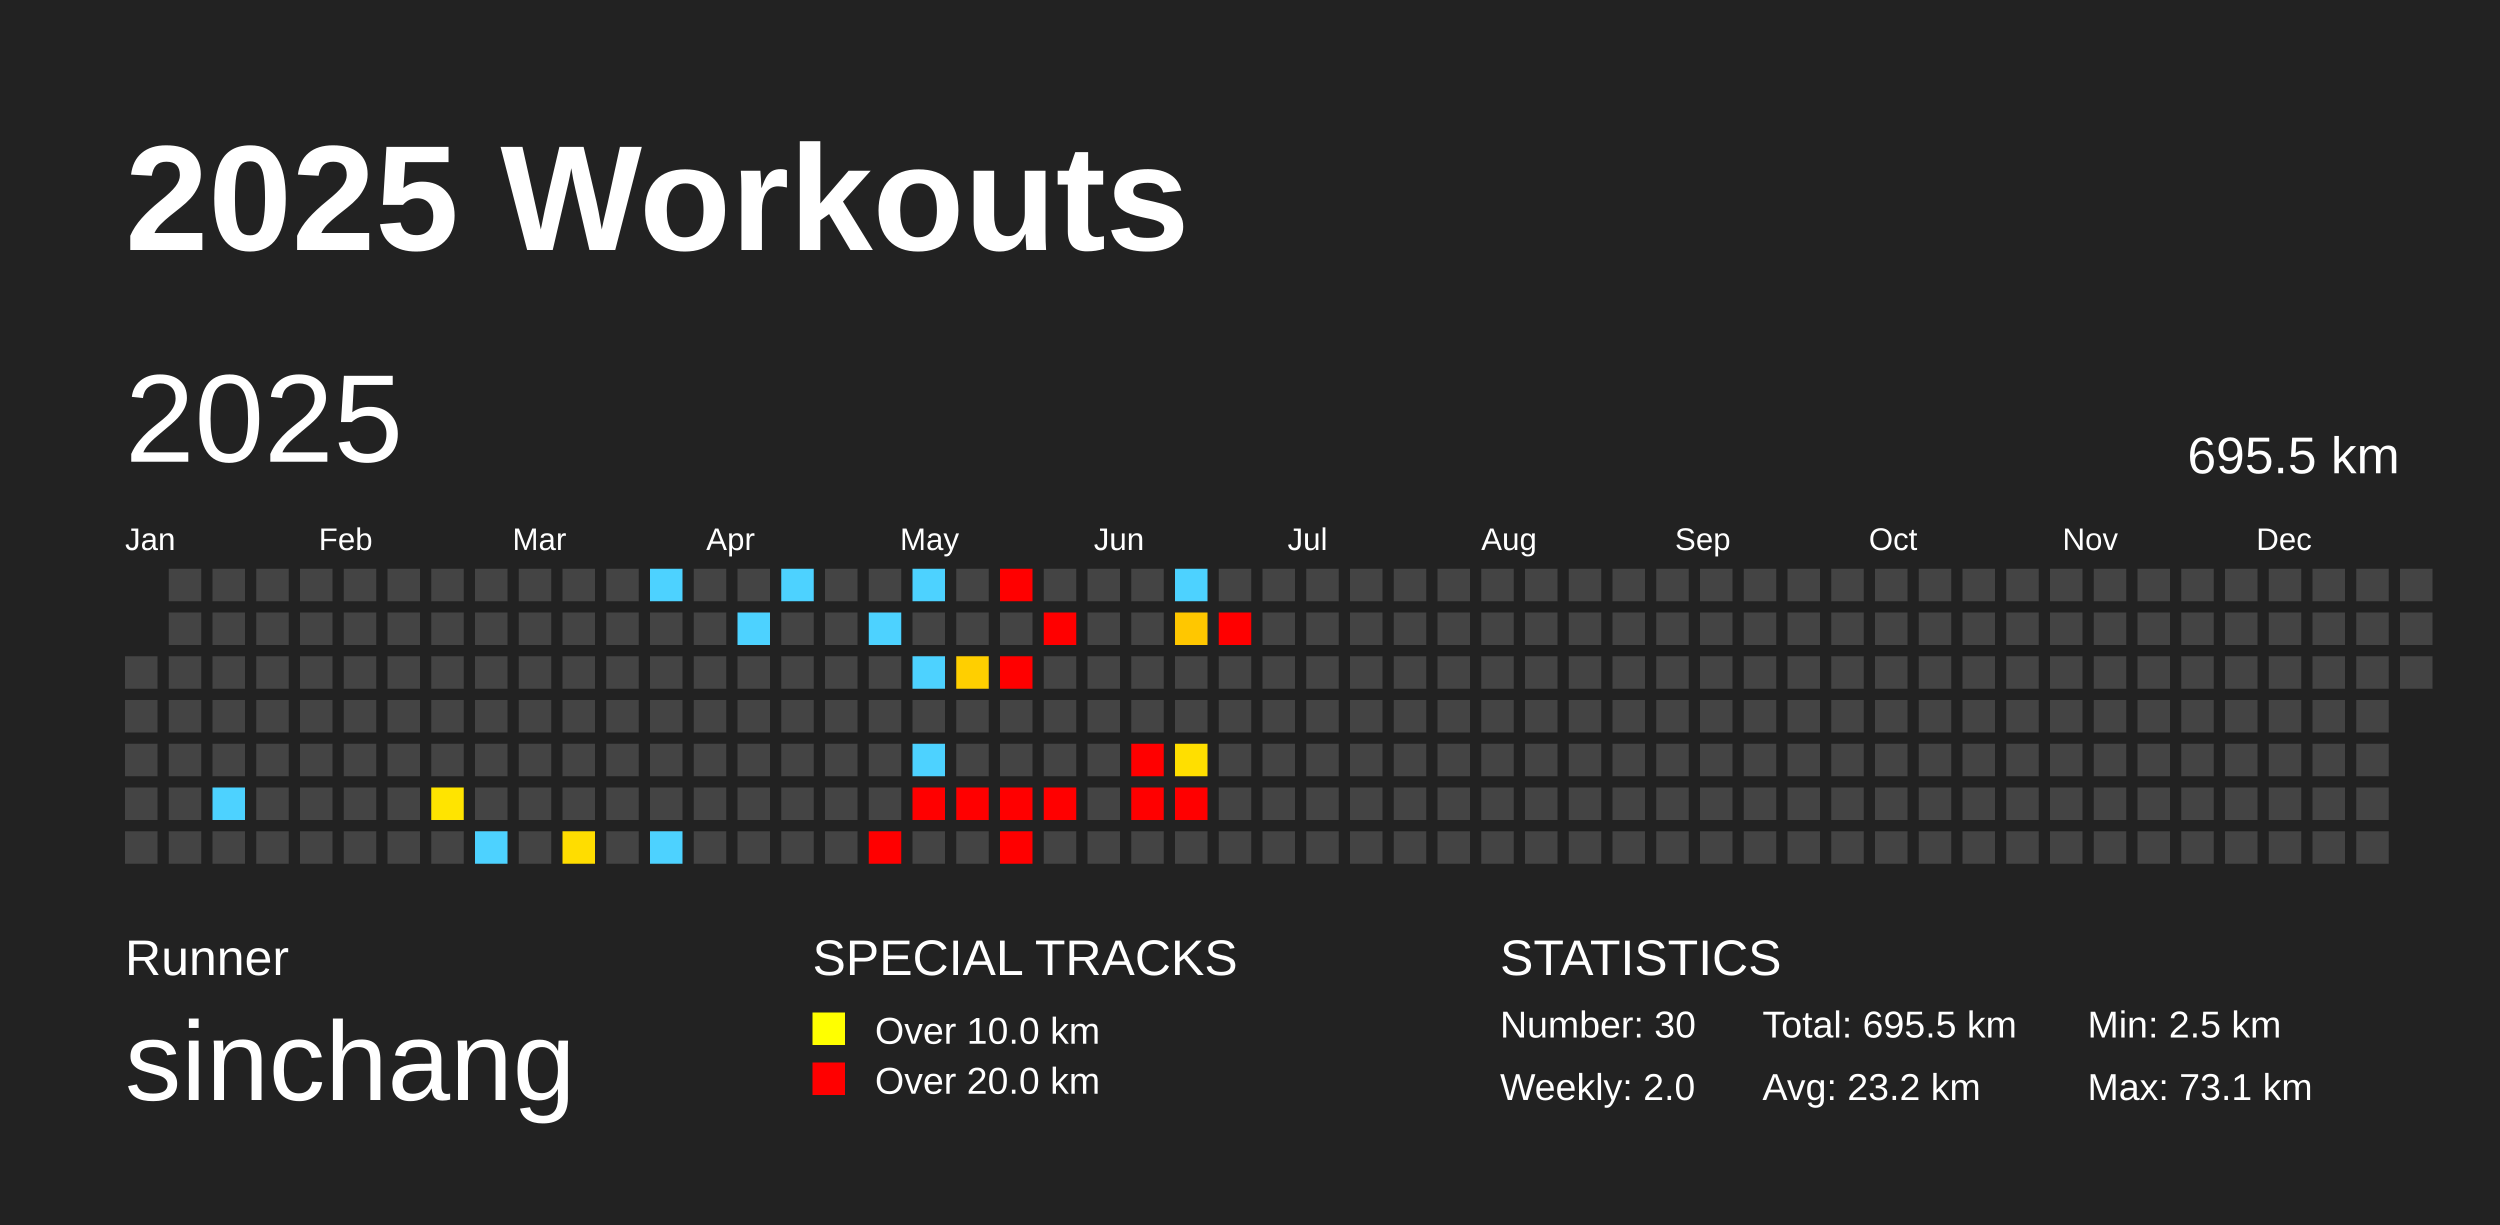
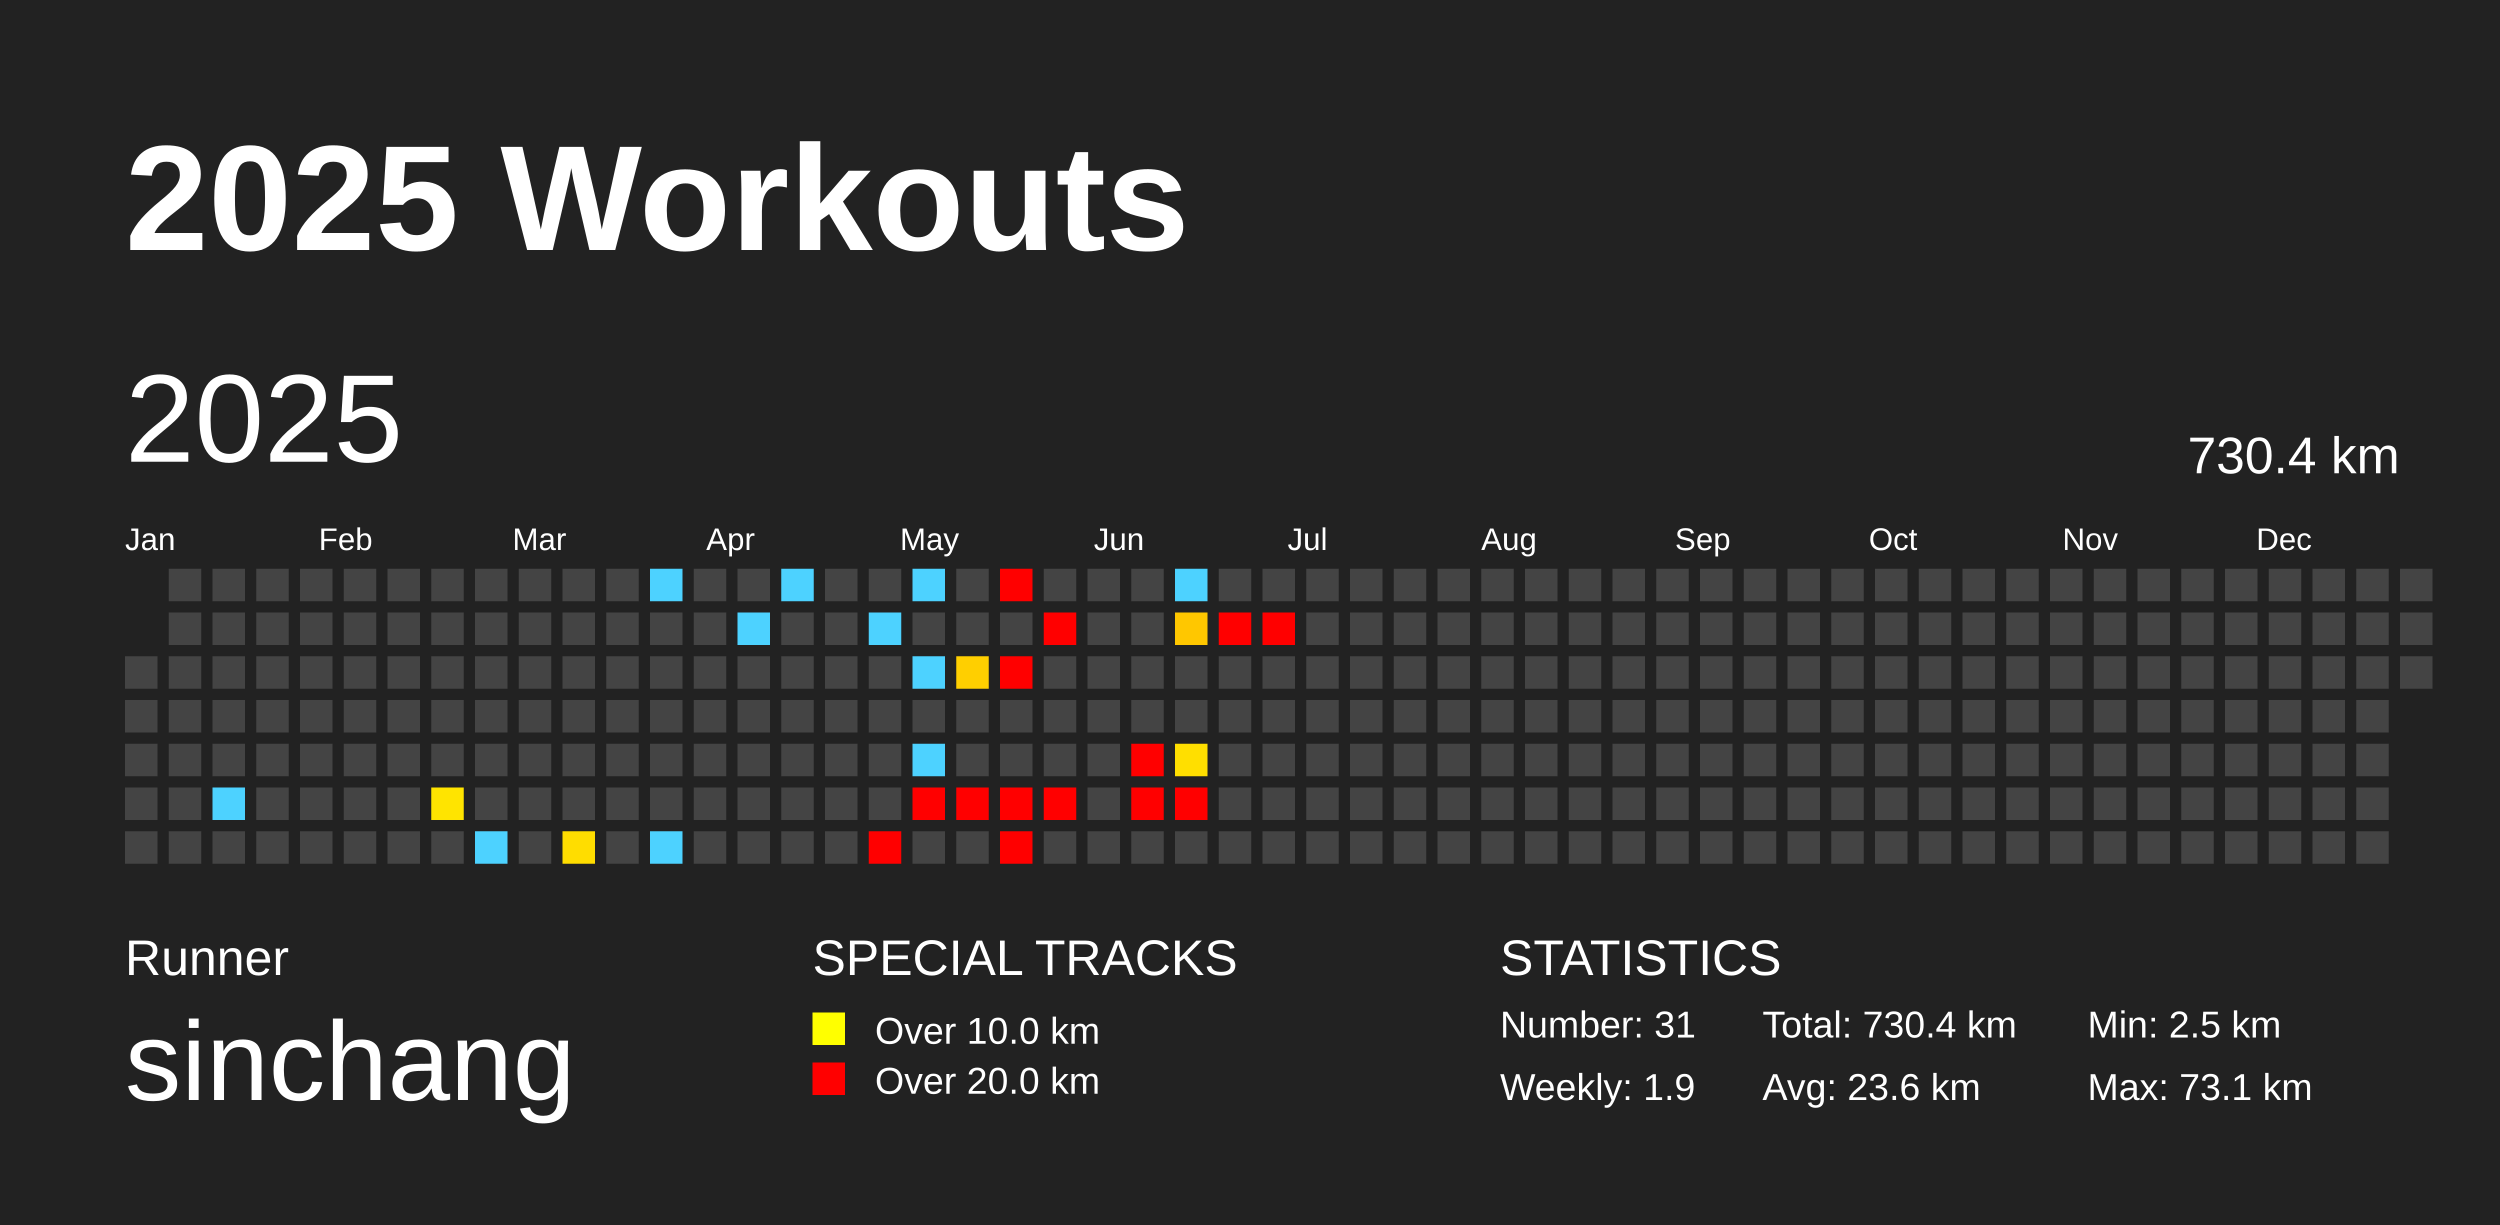
<svg xmlns="http://www.w3.org/2000/svg" baseProfile="full" height="98mm" version="1.1" viewBox="0,0,200,98" width="200mm">
  <defs />
  <rect fill="#222222" height="98" width="200" x="0" y="0" />
  <text fill="#FFFFFF" style="font-size:12px; font-family:Arial; font-weight:bold;" x="10" y="20">2025 Workouts</text>
  <text fill="#FFFFFF" style="font-size:4px; font-family:Arial" x="10" y="78">Runner</text>
  <text fill="#FFFFFF" style="font-size:9px; font-family:Arial" x="10" y="88">sinchang</text>
  <text fill="#FFFFFF" style="font-size:4px; font-family:Arial" x="65" y="78">SPECIAL TRACKS</text>
  <rect fill="yellow" height="2.6" width="2.6" x="65" y="81" />
  <text fill="#FFFFFF" style="font-size:3px; font-family:Arial" x="70" y="83.5">Over 10.0 km</text>
  <rect fill="red" height="2.6" width="2.6" x="65" y="85" />
  <text fill="#FFFFFF" style="font-size:3px; font-family:Arial" x="70" y="87.5">Over 20.0 km</text>
  <text fill="#FFFFFF" style="font-size:4px; font-family:Arial" x="120" y="78">STATISTICS</text>
-   <text fill="#FFFFFF" style="font-size:3px; font-family:Arial" x="120" y="83">Number: 30</text>
-   <text fill="#FFFFFF" style="font-size:3px; font-family:Arial" x="120" y="88">Weekly: 2.0</text>
-   <text fill="#FFFFFF" style="font-size:3px; font-family:Arial" x="141" y="83">Total: 695.5 km</text>
-   <text fill="#FFFFFF" style="font-size:3px; font-family:Arial" x="141" y="88">Avg: 23.2 km</text>
+   <text fill="#FFFFFF" style="font-size:3px; font-family:Arial" x="120" y="83">Number: 31</text>
+   <text fill="#FFFFFF" style="font-size:3px; font-family:Arial" x="120" y="88">Weekly: 1.9</text>
+   <text fill="#FFFFFF" style="font-size:3px; font-family:Arial" x="141" y="83">Total: 730.4 km</text>
+   <text fill="#FFFFFF" style="font-size:3px; font-family:Arial" x="141" y="88">Avg: 23.6 km</text>
  <text fill="#FFFFFF" style="font-size:3px; font-family:Arial" x="167" y="83">Min: 2.5 km</text>
  <text fill="#FFFFFF" style="font-size:3px; font-family:Arial" x="167" y="88">Max: 73.1 km</text>
  <text dominant-baseline="hanging" fill="#FFFFFF" style="font-size:10.0px; font-family:Arial;" x="10" y="30">2025</text>
-   <text dominant-baseline="hanging" fill="#FFFFFF" style="font-size:4.125px; font-family:Arial;" x="175" y="35">695.5 km</text>
+   <text dominant-baseline="hanging" fill="#FFFFFF" style="font-size:4.125px; font-family:Arial;" x="175" y="35">730.4 km</text>
  <text fill="#FFFFFF" style="font-size:2.5px; font-family:Arial" x="10.0" y="44">Jan</text>
  <text fill="#FFFFFF" style="font-size:2.5px; font-family:Arial" x="25.5" y="44">Feb</text>
  <text fill="#FFFFFF" style="font-size:2.5px; font-family:Arial" x="41.0" y="44">Mar</text>
  <text fill="#FFFFFF" style="font-size:2.5px; font-family:Arial" x="56.5" y="44">Apr</text>
  <text fill="#FFFFFF" style="font-size:2.5px; font-family:Arial" x="72.0" y="44">May</text>
  <text fill="#FFFFFF" style="font-size:2.5px; font-family:Arial" x="87.5" y="44">Jun</text>
  <text fill="#FFFFFF" style="font-size:2.5px; font-family:Arial" x="103.0" y="44">Jul</text>
  <text fill="#FFFFFF" style="font-size:2.5px; font-family:Arial" x="118.5" y="44">Aug</text>
  <text fill="#FFFFFF" style="font-size:2.5px; font-family:Arial" x="134.0" y="44">Sep</text>
  <text fill="#FFFFFF" style="font-size:2.5px; font-family:Arial" x="149.5" y="44">Oct</text>
  <text fill="#FFFFFF" style="font-size:2.5px; font-family:Arial" x="165.0" y="44">Nov</text>
  <text fill="#FFFFFF" style="font-size:2.5px; font-family:Arial" x="180.5" y="44">Dec</text>
  <rect fill="#444444" height="2.6" width="2.6" x="10.0" y="52.5" />
  <rect fill="#444444" height="2.6" width="2.6" x="10.0" y="56.0" />
  <rect fill="#444444" height="2.6" width="2.6" x="10.0" y="59.5" />
  <rect fill="#444444" height="2.6" width="2.6" x="10.0" y="63.0" />
  <rect fill="#444444" height="2.6" width="2.6" x="10.0" y="66.5" />
  <rect fill="#444444" height="2.6" width="2.6" x="13.5" y="45.5" />
  <rect fill="#444444" height="2.6" width="2.6" x="13.5" y="49.0" />
  <rect fill="#444444" height="2.6" width="2.6" x="13.5" y="52.5" />
  <rect fill="#444444" height="2.6" width="2.6" x="13.5" y="56.0" />
  <rect fill="#444444" height="2.6" width="2.6" x="13.5" y="59.5" />
  <rect fill="#444444" height="2.6" width="2.6" x="13.5" y="63.0" />
  <rect fill="#444444" height="2.6" width="2.6" x="13.5" y="66.5" />
  <rect fill="#444444" height="2.6" width="2.6" x="17.0" y="45.5" />
  <rect fill="#444444" height="2.6" width="2.6" x="17.0" y="49.0" />
  <rect fill="#444444" height="2.6" width="2.6" x="17.0" y="52.5" />
  <rect fill="#444444" height="2.6" width="2.6" x="17.0" y="56.0" />
  <rect fill="#444444" height="2.6" width="2.6" x="17.0" y="59.5" />
  <rect fill="#4dd2ff" height="2.6" width="2.6" x="17.0" y="63.0" />
  <rect fill="#444444" height="2.6" width="2.6" x="17.0" y="66.5" />
  <rect fill="#444444" height="2.6" width="2.6" x="20.5" y="45.5" />
  <rect fill="#444444" height="2.6" width="2.6" x="20.5" y="49.0" />
  <rect fill="#444444" height="2.6" width="2.6" x="20.5" y="52.5" />
  <rect fill="#444444" height="2.6" width="2.6" x="20.5" y="56.0" />
  <rect fill="#444444" height="2.6" width="2.6" x="20.5" y="59.5" />
  <rect fill="#444444" height="2.6" width="2.6" x="20.5" y="63.0" />
  <rect fill="#444444" height="2.6" width="2.6" x="20.5" y="66.5" />
  <rect fill="#444444" height="2.6" width="2.6" x="24.0" y="45.5" />
  <rect fill="#444444" height="2.6" width="2.6" x="24.0" y="49.0" />
  <rect fill="#444444" height="2.6" width="2.6" x="24.0" y="52.5" />
  <rect fill="#444444" height="2.6" width="2.6" x="24.0" y="56.0" />
  <rect fill="#444444" height="2.6" width="2.6" x="24.0" y="59.5" />
  <rect fill="#444444" height="2.6" width="2.6" x="24.0" y="63.0" />
  <rect fill="#444444" height="2.6" width="2.6" x="24.0" y="66.5" />
  <rect fill="#444444" height="2.6" width="2.6" x="27.5" y="45.5" />
  <rect fill="#444444" height="2.6" width="2.6" x="27.5" y="49.0" />
  <rect fill="#444444" height="2.6" width="2.6" x="27.5" y="52.5" />
  <rect fill="#444444" height="2.6" width="2.6" x="27.5" y="56.0" />
  <rect fill="#444444" height="2.6" width="2.6" x="27.5" y="59.5" />
  <rect fill="#444444" height="2.6" width="2.6" x="27.5" y="63.0" />
  <rect fill="#444444" height="2.6" width="2.6" x="27.5" y="66.5" />
  <rect fill="#444444" height="2.6" width="2.6" x="31.0" y="45.5" />
  <rect fill="#444444" height="2.6" width="2.6" x="31.0" y="49.0" />
  <rect fill="#444444" height="2.6" width="2.6" x="31.0" y="52.5" />
  <rect fill="#444444" height="2.6" width="2.6" x="31.0" y="56.0" />
  <rect fill="#444444" height="2.6" width="2.6" x="31.0" y="59.5" />
  <rect fill="#444444" height="2.6" width="2.6" x="31.0" y="63.0" />
  <rect fill="#444444" height="2.6" width="2.6" x="31.0" y="66.5" />
  <rect fill="#444444" height="2.6" width="2.6" x="34.5" y="45.5" />
  <rect fill="#444444" height="2.6" width="2.6" x="34.5" y="49.0" />
  <rect fill="#444444" height="2.6" width="2.6" x="34.5" y="52.5" />
  <rect fill="#444444" height="2.6" width="2.6" x="34.5" y="56.0" />
  <rect fill="#444444" height="2.6" width="2.6" x="34.5" y="59.5" />
  <rect fill="#ffe400" height="2.6" width="2.6" x="34.5" y="63.0" />
  <rect fill="#444444" height="2.6" width="2.6" x="34.5" y="66.5" />
  <rect fill="#444444" height="2.6" width="2.6" x="38.0" y="45.5" />
  <rect fill="#444444" height="2.6" width="2.6" x="38.0" y="49.0" />
  <rect fill="#444444" height="2.6" width="2.6" x="38.0" y="52.5" />
  <rect fill="#444444" height="2.6" width="2.6" x="38.0" y="56.0" />
  <rect fill="#444444" height="2.6" width="2.6" x="38.0" y="59.5" />
  <rect fill="#444444" height="2.6" width="2.6" x="38.0" y="63.0" />
  <rect fill="#4dd2ff" height="2.6" width="2.6" x="38.0" y="66.5" />
  <rect fill="#444444" height="2.6" width="2.6" x="41.5" y="45.5" />
  <rect fill="#444444" height="2.6" width="2.6" x="41.5" y="49.0" />
  <rect fill="#444444" height="2.6" width="2.6" x="41.5" y="52.5" />
  <rect fill="#444444" height="2.6" width="2.6" x="41.5" y="56.0" />
  <rect fill="#444444" height="2.6" width="2.6" x="41.5" y="59.5" />
  <rect fill="#444444" height="2.6" width="2.6" x="41.5" y="63.0" />
  <rect fill="#444444" height="2.6" width="2.6" x="41.5" y="66.5" />
  <rect fill="#444444" height="2.6" width="2.6" x="45.0" y="45.5" />
  <rect fill="#444444" height="2.6" width="2.6" x="45.0" y="49.0" />
  <rect fill="#444444" height="2.6" width="2.6" x="45.0" y="52.5" />
  <rect fill="#444444" height="2.6" width="2.6" x="45.0" y="56.0" />
  <rect fill="#444444" height="2.6" width="2.6" x="45.0" y="59.5" />
  <rect fill="#444444" height="2.6" width="2.6" x="45.0" y="63.0" />
  <rect fill="#ffdd00" height="2.6" width="2.6" x="45.0" y="66.5" />
  <rect fill="#444444" height="2.6" width="2.6" x="48.5" y="45.5" />
  <rect fill="#444444" height="2.6" width="2.6" x="48.5" y="49.0" />
  <rect fill="#444444" height="2.6" width="2.6" x="48.5" y="52.5" />
  <rect fill="#444444" height="2.6" width="2.6" x="48.5" y="56.0" />
  <rect fill="#444444" height="2.6" width="2.6" x="48.5" y="59.5" />
  <rect fill="#444444" height="2.6" width="2.6" x="48.5" y="63.0" />
  <rect fill="#444444" height="2.6" width="2.6" x="48.5" y="66.5" />
  <rect fill="#4dd2ff" height="2.6" width="2.6" x="52.0" y="45.5" />
  <rect fill="#444444" height="2.6" width="2.6" x="52.0" y="49.0" />
  <rect fill="#444444" height="2.6" width="2.6" x="52.0" y="52.5" />
  <rect fill="#444444" height="2.6" width="2.6" x="52.0" y="56.0" />
  <rect fill="#444444" height="2.6" width="2.6" x="52.0" y="59.5" />
  <rect fill="#444444" height="2.6" width="2.6" x="52.0" y="63.0" />
  <rect fill="#4dd2ff" height="2.6" width="2.6" x="52.0" y="66.5" />
  <rect fill="#444444" height="2.6" width="2.6" x="55.5" y="45.5" />
  <rect fill="#444444" height="2.6" width="2.6" x="55.5" y="49.0" />
  <rect fill="#444444" height="2.6" width="2.6" x="55.5" y="52.5" />
  <rect fill="#444444" height="2.6" width="2.6" x="55.5" y="56.0" />
  <rect fill="#444444" height="2.6" width="2.6" x="55.5" y="59.5" />
  <rect fill="#444444" height="2.6" width="2.6" x="55.5" y="63.0" />
  <rect fill="#444444" height="2.6" width="2.6" x="55.5" y="66.5" />
  <rect fill="#444444" height="2.6" width="2.6" x="59.0" y="45.5" />
  <rect fill="#4dd2ff" height="2.6" width="2.6" x="59.0" y="49.0" />
  <rect fill="#444444" height="2.6" width="2.6" x="59.0" y="52.5" />
  <rect fill="#444444" height="2.6" width="2.6" x="59.0" y="56.0" />
  <rect fill="#444444" height="2.6" width="2.6" x="59.0" y="59.5" />
  <rect fill="#444444" height="2.6" width="2.6" x="59.0" y="63.0" />
  <rect fill="#444444" height="2.6" width="2.6" x="59.0" y="66.5" />
  <rect fill="#4dd2ff" height="2.6" width="2.6" x="62.5" y="45.5" />
  <rect fill="#444444" height="2.6" width="2.6" x="62.5" y="49.0" />
  <rect fill="#444444" height="2.6" width="2.6" x="62.5" y="52.5" />
  <rect fill="#444444" height="2.6" width="2.6" x="62.5" y="56.0" />
  <rect fill="#444444" height="2.6" width="2.6" x="62.5" y="59.5" />
  <rect fill="#444444" height="2.6" width="2.6" x="62.5" y="63.0" />
  <rect fill="#444444" height="2.6" width="2.6" x="62.5" y="66.5" />
  <rect fill="#444444" height="2.6" width="2.6" x="66.0" y="45.5" />
  <rect fill="#444444" height="2.6" width="2.6" x="66.0" y="49.0" />
  <rect fill="#444444" height="2.6" width="2.6" x="66.0" y="52.5" />
  <rect fill="#444444" height="2.6" width="2.6" x="66.0" y="56.0" />
  <rect fill="#444444" height="2.6" width="2.6" x="66.0" y="59.5" />
  <rect fill="#444444" height="2.6" width="2.6" x="66.0" y="63.0" />
  <rect fill="#444444" height="2.6" width="2.6" x="66.0" y="66.5" />
  <rect fill="#444444" height="2.6" width="2.6" x="69.5" y="45.5" />
  <rect fill="#4dd2ff" height="2.6" width="2.6" x="69.5" y="49.0" />
  <rect fill="#444444" height="2.6" width="2.6" x="69.5" y="52.5" />
  <rect fill="#444444" height="2.6" width="2.6" x="69.5" y="56.0" />
  <rect fill="#444444" height="2.6" width="2.6" x="69.5" y="59.5" />
  <rect fill="#444444" height="2.6" width="2.6" x="69.5" y="63.0" />
  <rect fill="red" height="2.6" width="2.6" x="69.5" y="66.5" />
  <rect fill="#4dd2ff" height="2.6" width="2.6" x="73.0" y="45.5" />
  <rect fill="#444444" height="2.6" width="2.6" x="73.0" y="49.0" />
  <rect fill="#4dd2ff" height="2.6" width="2.6" x="73.0" y="52.5" />
  <rect fill="#444444" height="2.6" width="2.6" x="73.0" y="56.0" />
  <rect fill="#4dd2ff" height="2.6" width="2.6" x="73.0" y="59.5" />
  <rect fill="red" height="2.6" width="2.6" x="73.0" y="63.0" />
  <rect fill="#444444" height="2.6" width="2.6" x="73.0" y="66.5" />
  <rect fill="#444444" height="2.6" width="2.6" x="76.5" y="45.5" />
  <rect fill="#444444" height="2.6" width="2.6" x="76.5" y="49.0" />
  <rect fill="#ffcf00" height="2.6" width="2.6" x="76.5" y="52.5" />
  <rect fill="#444444" height="2.6" width="2.6" x="76.5" y="56.0" />
  <rect fill="#444444" height="2.6" width="2.6" x="76.5" y="59.5" />
  <rect fill="red" height="2.6" width="2.6" x="76.5" y="63.0" />
  <rect fill="#444444" height="2.6" width="2.6" x="76.5" y="66.5" />
  <rect fill="red" height="2.6" width="2.6" x="80.0" y="45.5" />
  <rect fill="#444444" height="2.6" width="2.6" x="80.0" y="49.0" />
  <rect fill="red" height="2.6" width="2.6" x="80.0" y="52.5" />
  <rect fill="#444444" height="2.6" width="2.6" x="80.0" y="56.0" />
  <rect fill="#444444" height="2.6" width="2.6" x="80.0" y="59.5" />
  <rect fill="red" height="2.6" width="2.6" x="80.0" y="63.0" />
  <rect fill="red" height="2.6" width="2.6" x="80.0" y="66.5" />
  <rect fill="#444444" height="2.6" width="2.6" x="83.5" y="45.5" />
  <rect fill="red" height="2.6" width="2.6" x="83.5" y="49.0" />
  <rect fill="#444444" height="2.6" width="2.6" x="83.5" y="52.5" />
  <rect fill="#444444" height="2.6" width="2.6" x="83.5" y="56.0" />
  <rect fill="#444444" height="2.6" width="2.6" x="83.5" y="59.5" />
  <rect fill="red" height="2.6" width="2.6" x="83.5" y="63.0" />
  <rect fill="#444444" height="2.6" width="2.6" x="83.5" y="66.5" />
  <rect fill="#444444" height="2.6" width="2.6" x="87.0" y="45.5" />
  <rect fill="#444444" height="2.6" width="2.6" x="87.0" y="49.0" />
  <rect fill="#444444" height="2.6" width="2.6" x="87.0" y="52.5" />
  <rect fill="#444444" height="2.6" width="2.6" x="87.0" y="56.0" />
  <rect fill="#444444" height="2.6" width="2.6" x="87.0" y="59.5" />
  <rect fill="#444444" height="2.6" width="2.6" x="87.0" y="63.0" />
  <rect fill="#444444" height="2.6" width="2.6" x="87.0" y="66.5" />
  <rect fill="#444444" height="2.6" width="2.6" x="90.5" y="45.5" />
  <rect fill="#444444" height="2.6" width="2.6" x="90.5" y="49.0" />
  <rect fill="#444444" height="2.6" width="2.6" x="90.5" y="52.5" />
  <rect fill="#444444" height="2.6" width="2.6" x="90.5" y="56.0" />
  <rect fill="red" height="2.6" width="2.6" x="90.5" y="59.5" />
  <rect fill="red" height="2.6" width="2.6" x="90.5" y="63.0" />
  <rect fill="#444444" height="2.6" width="2.6" x="90.5" y="66.5" />
  <rect fill="#4dd2ff" height="2.6" width="2.6" x="94.0" y="45.5" />
  <rect fill="#ffc700" height="2.6" width="2.6" x="94.0" y="49.0" />
  <rect fill="#444444" height="2.6" width="2.6" x="94.0" y="52.5" />
  <rect fill="#444444" height="2.6" width="2.6" x="94.0" y="56.0" />
  <rect fill="#ffdf00" height="2.6" width="2.6" x="94.0" y="59.5" />
  <rect fill="red" height="2.6" width="2.6" x="94.0" y="63.0" />
  <rect fill="#444444" height="2.6" width="2.6" x="94.0" y="66.5" />
  <rect fill="#444444" height="2.6" width="2.6" x="97.5" y="45.5" />
  <rect fill="red" height="2.6" width="2.6" x="97.5" y="49.0" />
  <rect fill="#444444" height="2.6" width="2.6" x="97.5" y="52.5" />
  <rect fill="#444444" height="2.6" width="2.6" x="97.5" y="56.0" />
  <rect fill="#444444" height="2.6" width="2.6" x="97.5" y="59.5" />
  <rect fill="#444444" height="2.6" width="2.6" x="97.5" y="63.0" />
  <rect fill="#444444" height="2.6" width="2.6" x="97.5" y="66.5" />
  <rect fill="#444444" height="2.6" width="2.6" x="101.0" y="45.5" />
-   <rect fill="#444444" height="2.6" width="2.6" x="101.0" y="49.0" />
+   <rect fill="red" height="2.6" width="2.6" x="101.0" y="49.0" />
  <rect fill="#444444" height="2.6" width="2.6" x="101.0" y="52.5" />
  <rect fill="#444444" height="2.6" width="2.6" x="101.0" y="56.0" />
  <rect fill="#444444" height="2.6" width="2.6" x="101.0" y="59.5" />
  <rect fill="#444444" height="2.6" width="2.6" x="101.0" y="63.0" />
  <rect fill="#444444" height="2.6" width="2.6" x="101.0" y="66.5" />
  <rect fill="#444444" height="2.6" width="2.6" x="104.5" y="45.5" />
  <rect fill="#444444" height="2.6" width="2.6" x="104.5" y="49.0" />
  <rect fill="#444444" height="2.6" width="2.6" x="104.5" y="52.5" />
  <rect fill="#444444" height="2.6" width="2.6" x="104.5" y="56.0" />
  <rect fill="#444444" height="2.6" width="2.6" x="104.5" y="59.5" />
  <rect fill="#444444" height="2.6" width="2.6" x="104.5" y="63.0" />
  <rect fill="#444444" height="2.6" width="2.6" x="104.5" y="66.5" />
  <rect fill="#444444" height="2.6" width="2.6" x="108.0" y="45.5" />
  <rect fill="#444444" height="2.6" width="2.6" x="108.0" y="49.0" />
  <rect fill="#444444" height="2.6" width="2.6" x="108.0" y="52.5" />
  <rect fill="#444444" height="2.6" width="2.6" x="108.0" y="56.0" />
  <rect fill="#444444" height="2.6" width="2.6" x="108.0" y="59.5" />
  <rect fill="#444444" height="2.6" width="2.6" x="108.0" y="63.0" />
  <rect fill="#444444" height="2.6" width="2.6" x="108.0" y="66.5" />
  <rect fill="#444444" height="2.6" width="2.6" x="111.5" y="45.5" />
  <rect fill="#444444" height="2.6" width="2.6" x="111.5" y="49.0" />
  <rect fill="#444444" height="2.6" width="2.6" x="111.5" y="52.5" />
  <rect fill="#444444" height="2.6" width="2.6" x="111.5" y="56.0" />
  <rect fill="#444444" height="2.6" width="2.6" x="111.5" y="59.5" />
  <rect fill="#444444" height="2.6" width="2.6" x="111.5" y="63.0" />
  <rect fill="#444444" height="2.6" width="2.6" x="111.5" y="66.5" />
  <rect fill="#444444" height="2.6" width="2.6" x="115.0" y="45.5" />
  <rect fill="#444444" height="2.6" width="2.6" x="115.0" y="49.0" />
  <rect fill="#444444" height="2.6" width="2.6" x="115.0" y="52.5" />
  <rect fill="#444444" height="2.6" width="2.6" x="115.0" y="56.0" />
  <rect fill="#444444" height="2.6" width="2.6" x="115.0" y="59.5" />
  <rect fill="#444444" height="2.6" width="2.6" x="115.0" y="63.0" />
  <rect fill="#444444" height="2.6" width="2.6" x="115.0" y="66.5" />
  <rect fill="#444444" height="2.6" width="2.6" x="118.5" y="45.5" />
  <rect fill="#444444" height="2.6" width="2.6" x="118.5" y="49.0" />
  <rect fill="#444444" height="2.6" width="2.6" x="118.5" y="52.5" />
  <rect fill="#444444" height="2.6" width="2.6" x="118.5" y="56.0" />
  <rect fill="#444444" height="2.6" width="2.6" x="118.5" y="59.5" />
  <rect fill="#444444" height="2.6" width="2.6" x="118.5" y="63.0" />
  <rect fill="#444444" height="2.6" width="2.6" x="118.5" y="66.5" />
  <rect fill="#444444" height="2.6" width="2.6" x="122.0" y="45.5" />
  <rect fill="#444444" height="2.6" width="2.6" x="122.0" y="49.0" />
  <rect fill="#444444" height="2.6" width="2.6" x="122.0" y="52.5" />
  <rect fill="#444444" height="2.6" width="2.6" x="122.0" y="56.0" />
  <rect fill="#444444" height="2.6" width="2.6" x="122.0" y="59.5" />
  <rect fill="#444444" height="2.6" width="2.6" x="122.0" y="63.0" />
  <rect fill="#444444" height="2.6" width="2.6" x="122.0" y="66.5" />
  <rect fill="#444444" height="2.6" width="2.6" x="125.5" y="45.5" />
  <rect fill="#444444" height="2.6" width="2.6" x="125.5" y="49.0" />
  <rect fill="#444444" height="2.6" width="2.6" x="125.5" y="52.5" />
  <rect fill="#444444" height="2.6" width="2.6" x="125.5" y="56.0" />
  <rect fill="#444444" height="2.6" width="2.6" x="125.5" y="59.5" />
  <rect fill="#444444" height="2.6" width="2.6" x="125.5" y="63.0" />
  <rect fill="#444444" height="2.6" width="2.6" x="125.5" y="66.5" />
  <rect fill="#444444" height="2.6" width="2.6" x="129.0" y="45.5" />
  <rect fill="#444444" height="2.6" width="2.6" x="129.0" y="49.0" />
  <rect fill="#444444" height="2.6" width="2.6" x="129.0" y="52.5" />
  <rect fill="#444444" height="2.6" width="2.6" x="129.0" y="56.0" />
  <rect fill="#444444" height="2.6" width="2.6" x="129.0" y="59.5" />
  <rect fill="#444444" height="2.6" width="2.6" x="129.0" y="63.0" />
  <rect fill="#444444" height="2.6" width="2.6" x="129.0" y="66.5" />
  <rect fill="#444444" height="2.6" width="2.6" x="132.5" y="45.5" />
  <rect fill="#444444" height="2.6" width="2.6" x="132.5" y="49.0" />
  <rect fill="#444444" height="2.6" width="2.6" x="132.5" y="52.5" />
  <rect fill="#444444" height="2.6" width="2.6" x="132.5" y="56.0" />
  <rect fill="#444444" height="2.6" width="2.6" x="132.5" y="59.5" />
  <rect fill="#444444" height="2.6" width="2.6" x="132.5" y="63.0" />
  <rect fill="#444444" height="2.6" width="2.6" x="132.5" y="66.5" />
  <rect fill="#444444" height="2.6" width="2.6" x="136.0" y="45.5" />
  <rect fill="#444444" height="2.6" width="2.6" x="136.0" y="49.0" />
  <rect fill="#444444" height="2.6" width="2.6" x="136.0" y="52.5" />
  <rect fill="#444444" height="2.6" width="2.6" x="136.0" y="56.0" />
  <rect fill="#444444" height="2.6" width="2.6" x="136.0" y="59.5" />
  <rect fill="#444444" height="2.6" width="2.6" x="136.0" y="63.0" />
  <rect fill="#444444" height="2.6" width="2.6" x="136.0" y="66.5" />
  <rect fill="#444444" height="2.6" width="2.6" x="139.5" y="45.5" />
  <rect fill="#444444" height="2.6" width="2.6" x="139.5" y="49.0" />
  <rect fill="#444444" height="2.6" width="2.6" x="139.5" y="52.5" />
  <rect fill="#444444" height="2.6" width="2.6" x="139.5" y="56.0" />
  <rect fill="#444444" height="2.6" width="2.6" x="139.5" y="59.5" />
  <rect fill="#444444" height="2.6" width="2.6" x="139.5" y="63.0" />
  <rect fill="#444444" height="2.6" width="2.6" x="139.5" y="66.5" />
  <rect fill="#444444" height="2.6" width="2.6" x="143.0" y="45.5" />
  <rect fill="#444444" height="2.6" width="2.6" x="143.0" y="49.0" />
  <rect fill="#444444" height="2.6" width="2.6" x="143.0" y="52.5" />
  <rect fill="#444444" height="2.6" width="2.6" x="143.0" y="56.0" />
  <rect fill="#444444" height="2.6" width="2.6" x="143.0" y="59.5" />
  <rect fill="#444444" height="2.6" width="2.6" x="143.0" y="63.0" />
  <rect fill="#444444" height="2.6" width="2.6" x="143.0" y="66.5" />
  <rect fill="#444444" height="2.6" width="2.6" x="146.5" y="45.5" />
  <rect fill="#444444" height="2.6" width="2.6" x="146.5" y="49.0" />
  <rect fill="#444444" height="2.6" width="2.6" x="146.5" y="52.5" />
  <rect fill="#444444" height="2.6" width="2.6" x="146.5" y="56.0" />
  <rect fill="#444444" height="2.6" width="2.6" x="146.5" y="59.5" />
  <rect fill="#444444" height="2.6" width="2.6" x="146.5" y="63.0" />
  <rect fill="#444444" height="2.6" width="2.6" x="146.5" y="66.5" />
  <rect fill="#444444" height="2.6" width="2.6" x="150.0" y="45.5" />
  <rect fill="#444444" height="2.6" width="2.6" x="150.0" y="49.0" />
  <rect fill="#444444" height="2.6" width="2.6" x="150.0" y="52.5" />
  <rect fill="#444444" height="2.6" width="2.6" x="150.0" y="56.0" />
  <rect fill="#444444" height="2.6" width="2.6" x="150.0" y="59.5" />
  <rect fill="#444444" height="2.6" width="2.6" x="150.0" y="63.0" />
  <rect fill="#444444" height="2.6" width="2.6" x="150.0" y="66.5" />
  <rect fill="#444444" height="2.6" width="2.6" x="153.5" y="45.5" />
  <rect fill="#444444" height="2.6" width="2.6" x="153.5" y="49.0" />
  <rect fill="#444444" height="2.6" width="2.6" x="153.5" y="52.5" />
  <rect fill="#444444" height="2.6" width="2.6" x="153.5" y="56.0" />
  <rect fill="#444444" height="2.6" width="2.6" x="153.5" y="59.5" />
  <rect fill="#444444" height="2.6" width="2.6" x="153.5" y="63.0" />
  <rect fill="#444444" height="2.6" width="2.6" x="153.5" y="66.5" />
  <rect fill="#444444" height="2.6" width="2.6" x="157.0" y="45.5" />
  <rect fill="#444444" height="2.6" width="2.6" x="157.0" y="49.0" />
  <rect fill="#444444" height="2.6" width="2.6" x="157.0" y="52.5" />
  <rect fill="#444444" height="2.6" width="2.6" x="157.0" y="56.0" />
  <rect fill="#444444" height="2.6" width="2.6" x="157.0" y="59.5" />
  <rect fill="#444444" height="2.6" width="2.6" x="157.0" y="63.0" />
  <rect fill="#444444" height="2.6" width="2.6" x="157.0" y="66.5" />
  <rect fill="#444444" height="2.6" width="2.6" x="160.5" y="45.5" />
  <rect fill="#444444" height="2.6" width="2.6" x="160.5" y="49.0" />
  <rect fill="#444444" height="2.6" width="2.6" x="160.5" y="52.5" />
  <rect fill="#444444" height="2.6" width="2.6" x="160.5" y="56.0" />
  <rect fill="#444444" height="2.6" width="2.6" x="160.5" y="59.5" />
  <rect fill="#444444" height="2.6" width="2.6" x="160.5" y="63.0" />
  <rect fill="#444444" height="2.6" width="2.6" x="160.5" y="66.5" />
  <rect fill="#444444" height="2.6" width="2.6" x="164.0" y="45.5" />
  <rect fill="#444444" height="2.6" width="2.6" x="164.0" y="49.0" />
  <rect fill="#444444" height="2.6" width="2.6" x="164.0" y="52.5" />
  <rect fill="#444444" height="2.6" width="2.6" x="164.0" y="56.0" />
  <rect fill="#444444" height="2.6" width="2.6" x="164.0" y="59.5" />
  <rect fill="#444444" height="2.6" width="2.6" x="164.0" y="63.0" />
  <rect fill="#444444" height="2.6" width="2.6" x="164.0" y="66.5" />
  <rect fill="#444444" height="2.6" width="2.6" x="167.5" y="45.5" />
  <rect fill="#444444" height="2.6" width="2.6" x="167.5" y="49.0" />
  <rect fill="#444444" height="2.6" width="2.6" x="167.5" y="52.5" />
  <rect fill="#444444" height="2.6" width="2.6" x="167.5" y="56.0" />
  <rect fill="#444444" height="2.6" width="2.6" x="167.5" y="59.5" />
  <rect fill="#444444" height="2.6" width="2.6" x="167.5" y="63.0" />
  <rect fill="#444444" height="2.6" width="2.6" x="167.5" y="66.5" />
  <rect fill="#444444" height="2.6" width="2.6" x="171.0" y="45.5" />
  <rect fill="#444444" height="2.6" width="2.6" x="171.0" y="49.0" />
  <rect fill="#444444" height="2.6" width="2.6" x="171.0" y="52.5" />
  <rect fill="#444444" height="2.6" width="2.6" x="171.0" y="56.0" />
  <rect fill="#444444" height="2.6" width="2.6" x="171.0" y="59.5" />
  <rect fill="#444444" height="2.6" width="2.6" x="171.0" y="63.0" />
  <rect fill="#444444" height="2.6" width="2.6" x="171.0" y="66.5" />
  <rect fill="#444444" height="2.6" width="2.6" x="174.5" y="45.5" />
  <rect fill="#444444" height="2.6" width="2.6" x="174.5" y="49.0" />
  <rect fill="#444444" height="2.6" width="2.6" x="174.5" y="52.5" />
  <rect fill="#444444" height="2.6" width="2.6" x="174.5" y="56.0" />
  <rect fill="#444444" height="2.6" width="2.6" x="174.5" y="59.5" />
  <rect fill="#444444" height="2.6" width="2.6" x="174.5" y="63.0" />
  <rect fill="#444444" height="2.6" width="2.6" x="174.5" y="66.5" />
  <rect fill="#444444" height="2.6" width="2.6" x="178.0" y="45.5" />
  <rect fill="#444444" height="2.6" width="2.6" x="178.0" y="49.0" />
  <rect fill="#444444" height="2.6" width="2.6" x="178.0" y="52.5" />
  <rect fill="#444444" height="2.6" width="2.6" x="178.0" y="56.0" />
  <rect fill="#444444" height="2.6" width="2.6" x="178.0" y="59.5" />
  <rect fill="#444444" height="2.6" width="2.6" x="178.0" y="63.0" />
  <rect fill="#444444" height="2.6" width="2.6" x="178.0" y="66.5" />
  <rect fill="#444444" height="2.6" width="2.6" x="181.5" y="45.5" />
  <rect fill="#444444" height="2.6" width="2.6" x="181.5" y="49.0" />
  <rect fill="#444444" height="2.6" width="2.6" x="181.5" y="52.5" />
  <rect fill="#444444" height="2.6" width="2.6" x="181.5" y="56.0" />
  <rect fill="#444444" height="2.6" width="2.6" x="181.5" y="59.5" />
  <rect fill="#444444" height="2.6" width="2.6" x="181.5" y="63.0" />
  <rect fill="#444444" height="2.6" width="2.6" x="181.5" y="66.5" />
  <rect fill="#444444" height="2.6" width="2.6" x="185.0" y="45.5" />
  <rect fill="#444444" height="2.6" width="2.6" x="185.0" y="49.0" />
  <rect fill="#444444" height="2.6" width="2.6" x="185.0" y="52.5" />
  <rect fill="#444444" height="2.6" width="2.6" x="185.0" y="56.0" />
  <rect fill="#444444" height="2.6" width="2.6" x="185.0" y="59.5" />
  <rect fill="#444444" height="2.6" width="2.6" x="185.0" y="63.0" />
  <rect fill="#444444" height="2.6" width="2.6" x="185.0" y="66.5" />
  <rect fill="#444444" height="2.6" width="2.6" x="188.5" y="45.5" />
  <rect fill="#444444" height="2.6" width="2.6" x="188.5" y="49.0" />
  <rect fill="#444444" height="2.6" width="2.6" x="188.5" y="52.5" />
  <rect fill="#444444" height="2.6" width="2.6" x="188.5" y="56.0" />
  <rect fill="#444444" height="2.6" width="2.6" x="188.5" y="59.5" />
  <rect fill="#444444" height="2.6" width="2.6" x="188.5" y="63.0" />
  <rect fill="#444444" height="2.6" width="2.6" x="188.5" y="66.5" />
  <rect fill="#444444" height="2.6" width="2.6" x="192.0" y="45.5" />
  <rect fill="#444444" height="2.6" width="2.6" x="192.0" y="49.0" />
  <rect fill="#444444" height="2.6" width="2.6" x="192.0" y="52.5" />
</svg>
